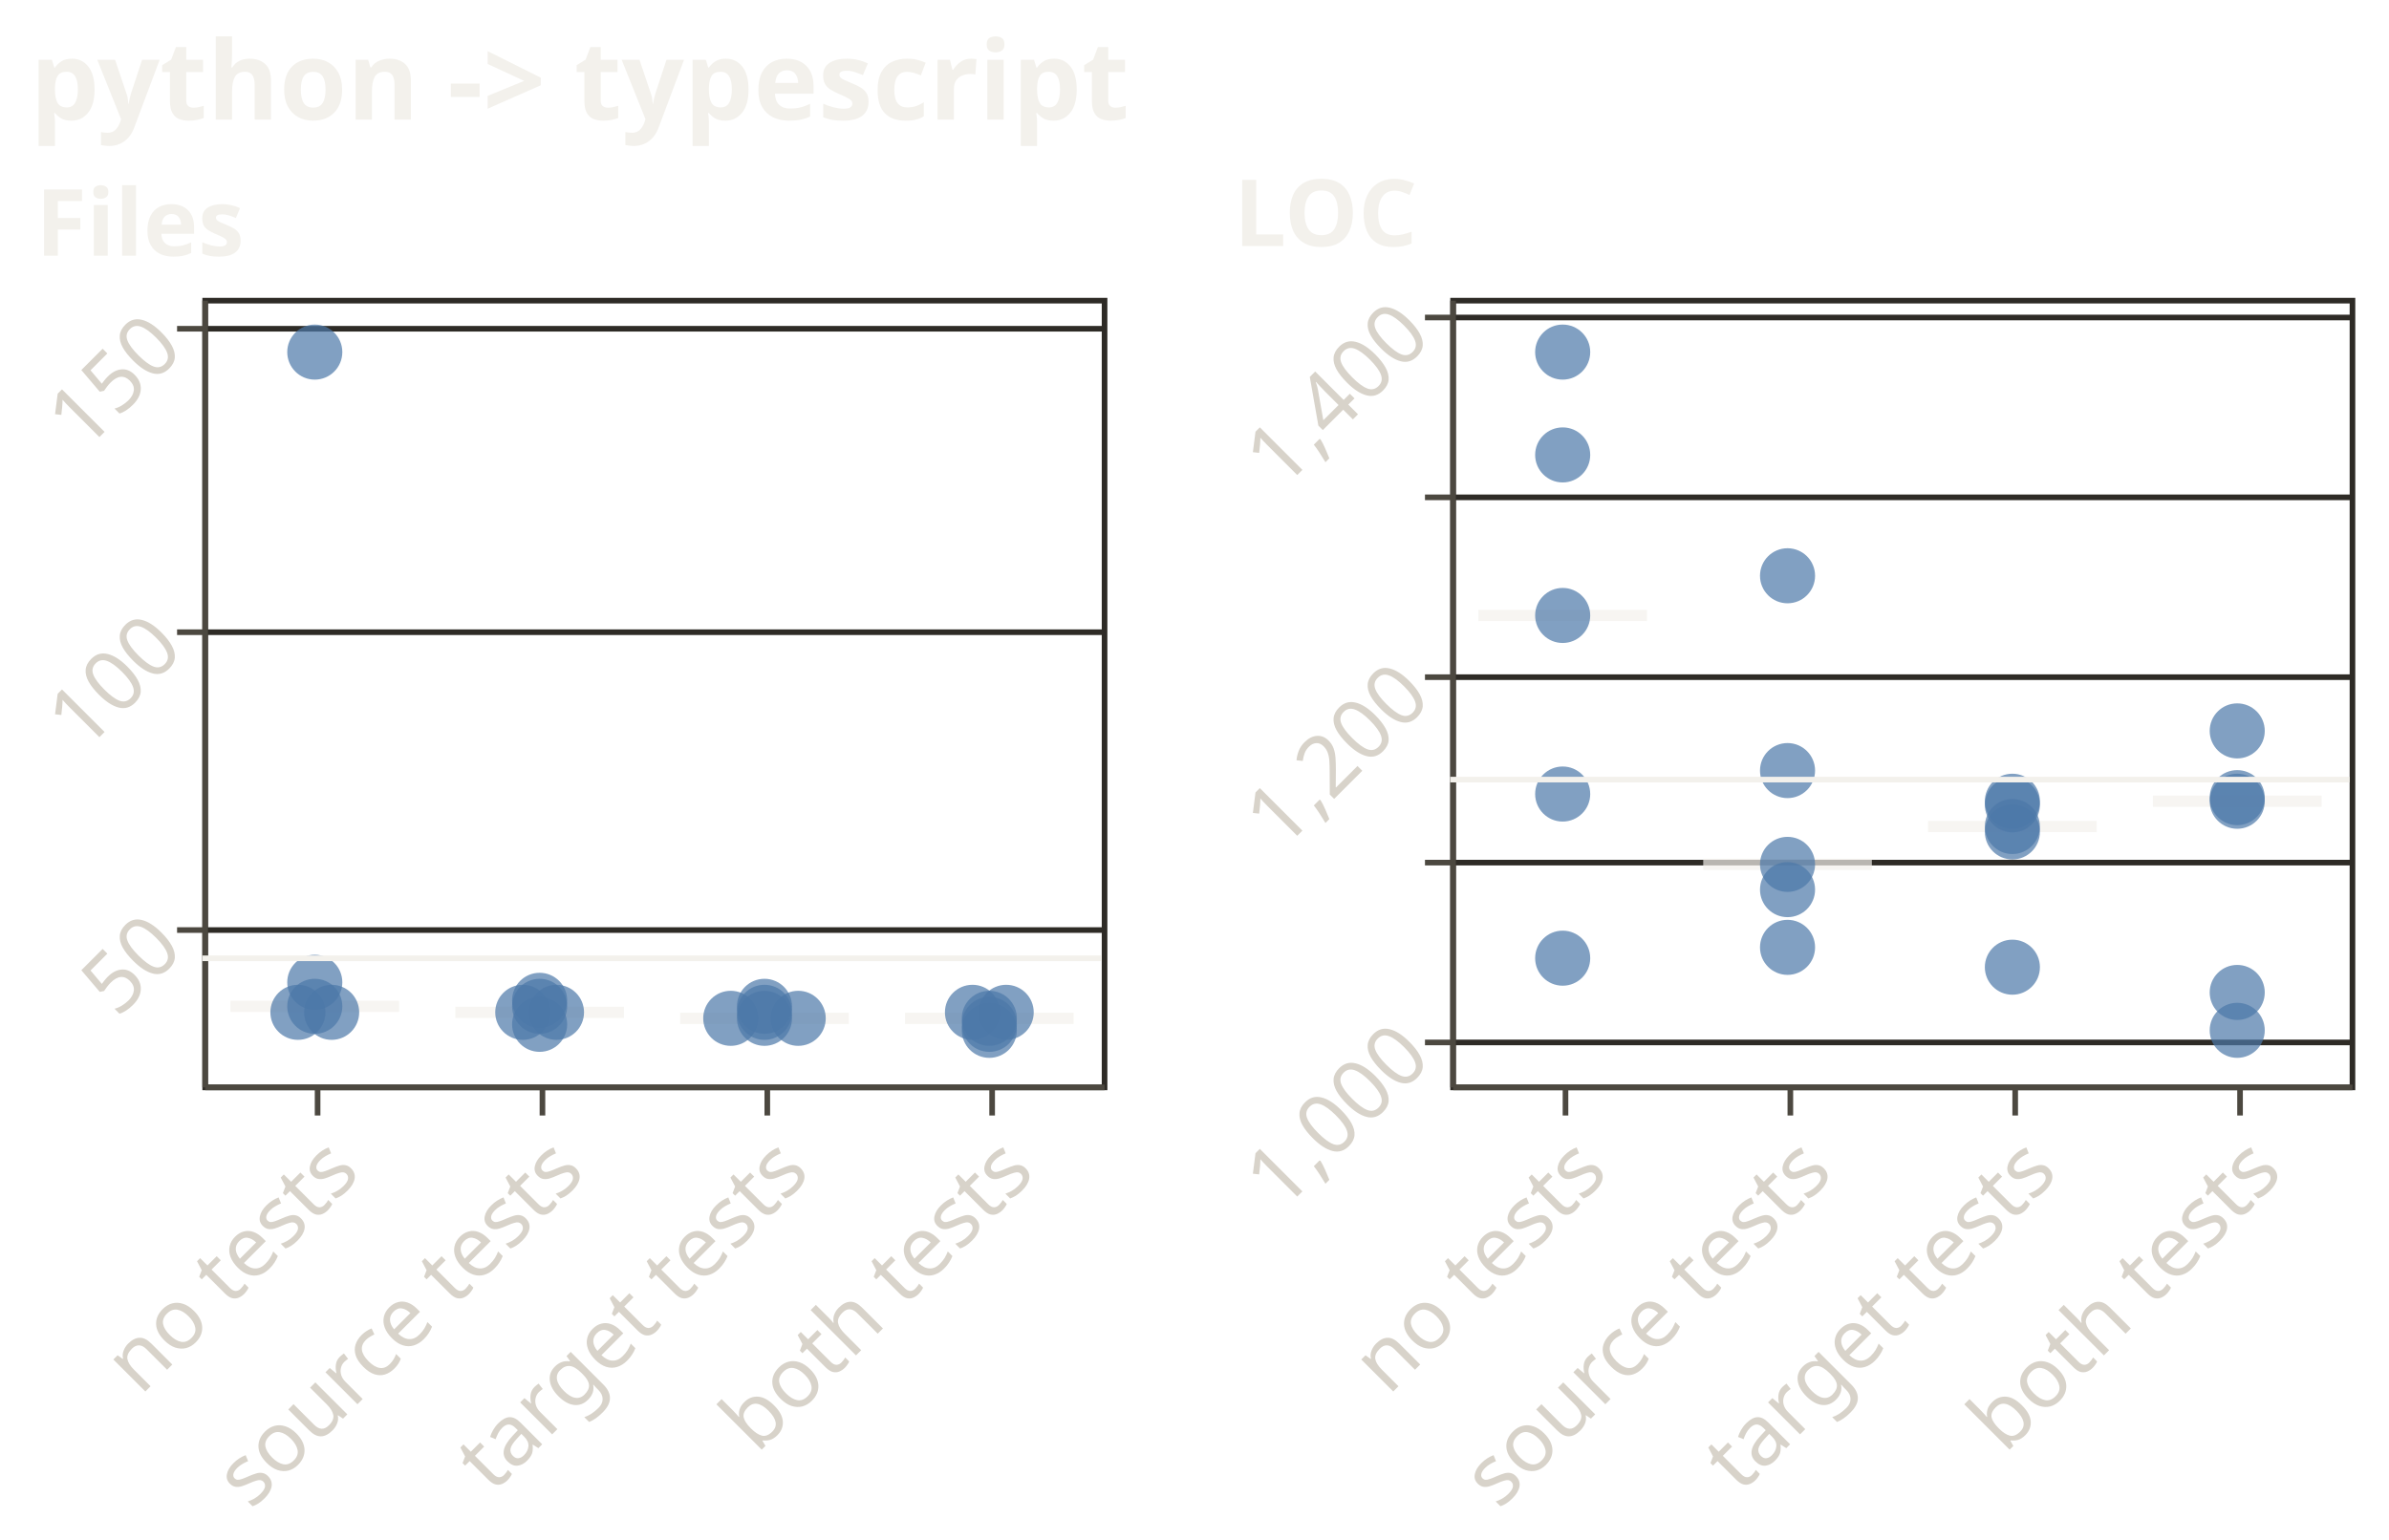
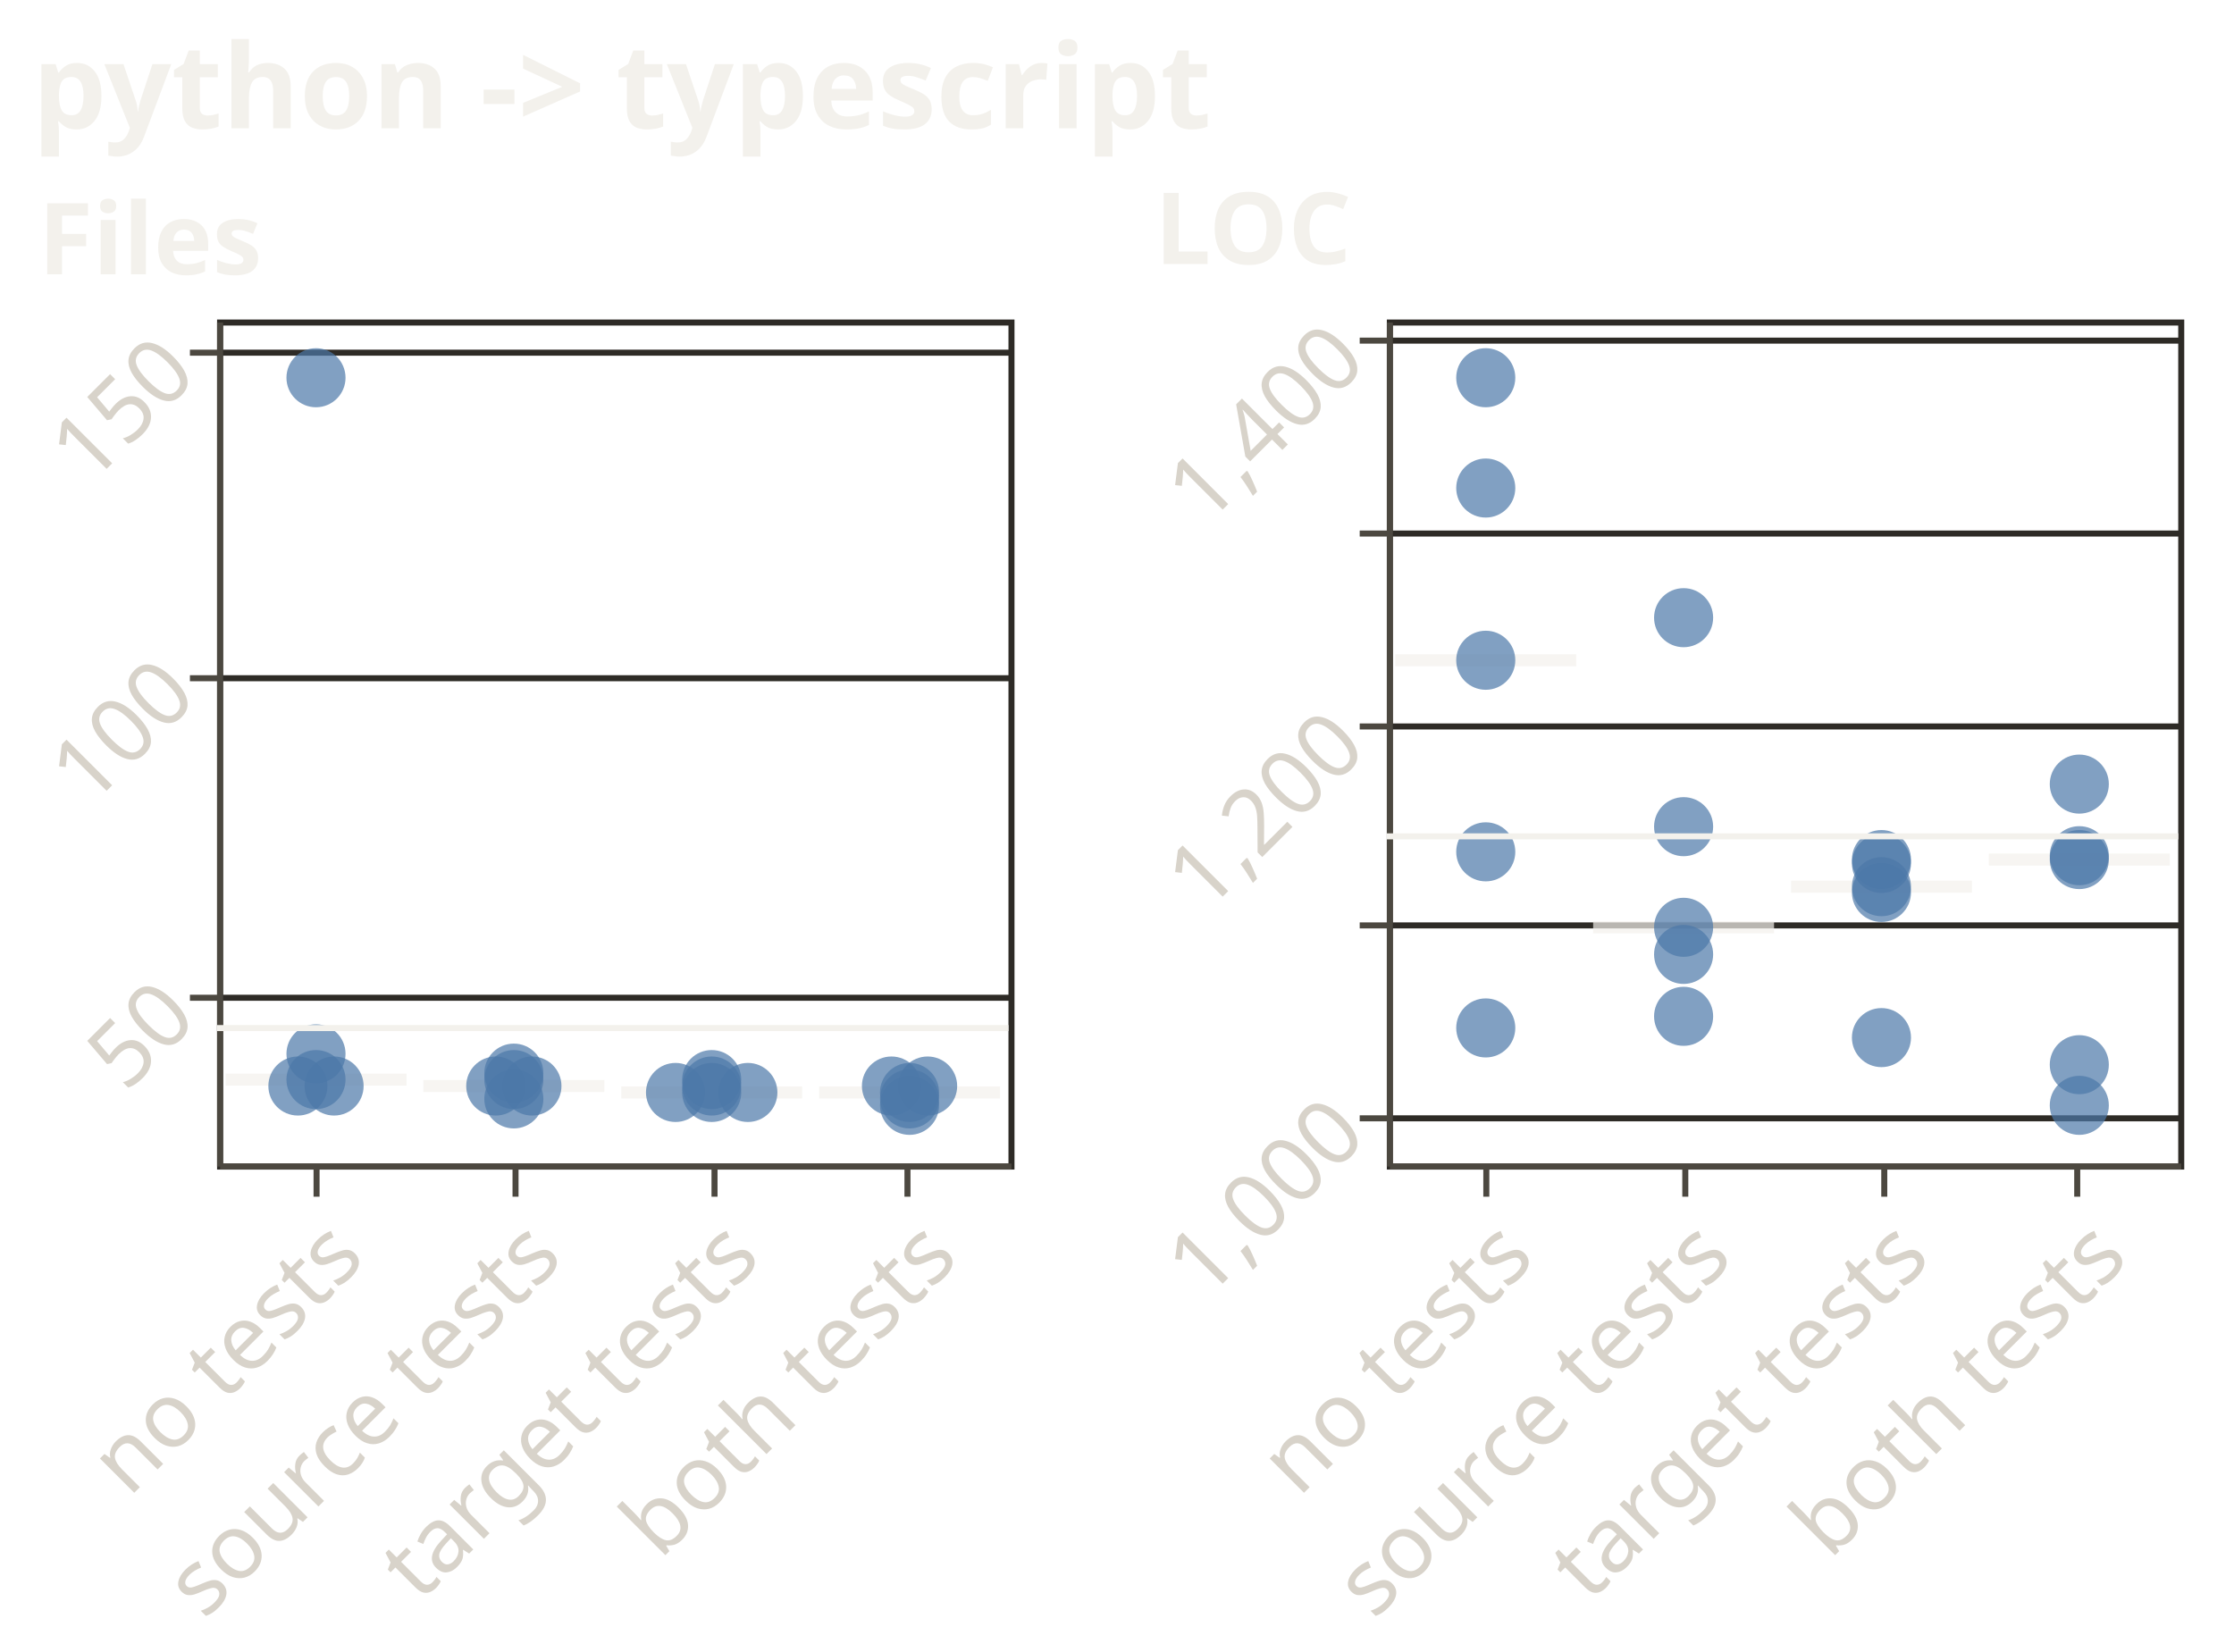
- <svg xmlns="http://www.w3.org/2000/svg" version="1.1" class="marks" width="425" height="274" viewBox="0 0 425 274">
+ <svg xmlns="http://www.w3.org/2000/svg" version="1.1" class="marks" width="370.5" height="274" viewBox="0 0 370.5 274">
  <g fill="none" stroke-miterlimit="10" transform="translate(36,53)">
    <g class="mark-group role-frame root" role="graphics-object" aria-roledescription="group mark container">
      <g transform="translate(0,0)">
        <path class="background" aria-hidden="true" d="M0,0h0v0h0Z" />
        <g>
          <g class="mark-group role-scope concat_0_group" role="graphics-object" aria-roledescription="group mark container">
            <g transform="translate(0,0)">
-               <path class="background" aria-hidden="true" d="M0.5,0.5h160v140h-160Z" stroke="#2e2b26" />
+               <path class="background" aria-hidden="true" d="M0.5,0.5h131.25v140h-131.25Z" stroke="#2e2b26" />
              <g>
                <g class="mark-group role-axis" aria-hidden="true">
                  <g transform="translate(0.5,0.5)">
                    <path class="background" aria-hidden="true" d="M0,0h0v0h0Z" pointer-events="none" />
                    <g>
                      <g class="mark-rule role-axis-grid" pointer-events="none">
-                         <line transform="translate(0,112)" x2="160" y2="0" stroke="#2e2b26" stroke-width="1" opacity="1" />
-                         <line transform="translate(0,59)" x2="160" y2="0" stroke="#2e2b26" stroke-width="1" opacity="1" />
-                         <line transform="translate(0,5)" x2="160" y2="0" stroke="#2e2b26" stroke-width="1" opacity="1" />
+                         <line transform="translate(0,112)" x2="131.25" y2="0" stroke="#2e2b26" stroke-width="1" opacity="1" />
+                         <line transform="translate(0,59)" x2="131.25" y2="0" stroke="#2e2b26" stroke-width="1" opacity="1" />
+                         <line transform="translate(0,5)" x2="131.25" y2="0" stroke="#2e2b26" stroke-width="1" opacity="1" />
                      </g>
                    </g>
                    <path class="foreground" aria-hidden="true" d="" pointer-events="none" display="none" />
                  </g>
                </g>
                <g class="mark-group role-axis" role="graphics-symbol" aria-roledescription="axis" aria-label="X-axis for a discrete scale with 4 values: no tests, source tests, target tests, both tests">
                  <g transform="translate(0.5,140.5)">
                    <path class="background" aria-hidden="true" d="M0,0h0v0h0Z" pointer-events="none" />
                    <g>
                      <g class="mark-rule role-axis-tick" pointer-events="none">
-                         <line transform="translate(20,0)" x2="0" y2="5" stroke="#4c4840" stroke-width="1" opacity="1" />
-                         <line transform="translate(60,0)" x2="0" y2="5" stroke="#4c4840" stroke-width="1" opacity="1" />
-                         <line transform="translate(100,0)" x2="0" y2="5" stroke="#4c4840" stroke-width="1" opacity="1" />
-                         <line transform="translate(140,0)" x2="0" y2="5" stroke="#4c4840" stroke-width="1" opacity="1" />
-                       </g>
-                       <g class="mark-text role-axis-label" pointer-events="none">
-                         <text text-anchor="end" transform="translate(19.5,7) rotate(-45) translate(0,12)" font-family="sans-serif" font-size="15px" fill="#d8d3ca" opacity="1">no tests</text>
-                         <text text-anchor="end" transform="translate(59.5,7) rotate(-45) translate(0,12)" font-family="sans-serif" font-size="15px" fill="#d8d3ca" opacity="1">source tests</text>
-                         <text text-anchor="end" transform="translate(99.5,7) rotate(-45) translate(0,12)" font-family="sans-serif" font-size="15px" fill="#d8d3ca" opacity="1">target tests</text>
-                         <text text-anchor="end" transform="translate(139.5,7) rotate(-45) translate(0,12)" font-family="sans-serif" font-size="15px" fill="#d8d3ca" opacity="1">both tests</text>
-                       </g>
-                       <g class="mark-rule role-axis-domain" pointer-events="none">
-                         <line transform="translate(0,0)" x2="160" y2="0" stroke="#4c4840" stroke-width="1" opacity="1" />
+                         <line transform="translate(16,0)" x2="0" y2="5" stroke="#4c4840" stroke-width="1" opacity="1" />
+                         <line transform="translate(49,0)" x2="0" y2="5" stroke="#4c4840" stroke-width="1" opacity="1" />
+                         <line transform="translate(82,0)" x2="0" y2="5" stroke="#4c4840" stroke-width="1" opacity="1" />
+                         <line transform="translate(114,0)" x2="0" y2="5" stroke="#4c4840" stroke-width="1" opacity="1" />
+                       </g>
+                       <g class="mark-text role-axis-label" pointer-events="none">
+                         <text text-anchor="end" transform="translate(15.90625,7) rotate(-45) translate(0,12)" font-family="sans-serif" font-size="15px" fill="#d8d3ca" opacity="1">no tests</text>
+                         <text text-anchor="end" transform="translate(48.71875,7) rotate(-45) translate(0,12)" font-family="sans-serif" font-size="15px" fill="#d8d3ca" opacity="1">source tests</text>
+                         <text text-anchor="end" transform="translate(81.53125,7) rotate(-45) translate(0,12)" font-family="sans-serif" font-size="15px" fill="#d8d3ca" opacity="1">target tests</text>
+                         <text text-anchor="end" transform="translate(114.3438,7) rotate(-45) translate(0,12)" font-family="sans-serif" font-size="15px" fill="#d8d3ca" opacity="1">both tests</text>
+                       </g>
+                       <g class="mark-rule role-axis-domain" pointer-events="none">
+                         <line transform="translate(0,0)" x2="131.25" y2="0" stroke="#4c4840" stroke-width="1" opacity="1" />
                      </g>
                    </g>
                    <path class="foreground" aria-hidden="true" d="" pointer-events="none" display="none" />
                  </g>
                </g>
                <g class="mark-group role-axis" role="graphics-symbol" aria-roledescription="axis" aria-label="Y-axis for a linear scale with values from 24 to 155">
                  <g transform="translate(0.5,0.5)">
                    <path class="background" aria-hidden="true" d="M0,0h0v0h0Z" pointer-events="none" />
                    <g>
                      <g class="mark-rule role-axis-tick" pointer-events="none">
                        <line transform="translate(0,112)" x2="-5" y2="0" stroke="#4c4840" stroke-width="1" opacity="1" />
                        <line transform="translate(0,59)" x2="-5" y2="0" stroke="#4c4840" stroke-width="1" opacity="1" />
                        <line transform="translate(0,5)" x2="-5" y2="0" stroke="#4c4840" stroke-width="1" opacity="1" />
                      </g>
                      <g class="mark-text role-axis-label" pointer-events="none">
                        <text text-anchor="end" transform="translate(-7,112.188) rotate(-45) translate(0,5)" font-family="sans-serif" font-size="15px" fill="#d8d3ca" opacity="1">50</text>
                        <text text-anchor="end" transform="translate(-7,58.78547) rotate(-45) translate(0,5)" font-family="sans-serif" font-size="15px" fill="#d8d3ca" opacity="1">100</text>
                        <text text-anchor="end" transform="translate(-7,5.382972) rotate(-45) translate(0,5)" font-family="sans-serif" font-size="15px" fill="#d8d3ca" opacity="1">150</text>
                      </g>
                      <g class="mark-rule role-axis-domain" pointer-events="none">
                        <line transform="translate(0,140)" x2="0" y2="-140" stroke="#4c4840" stroke-width="1" opacity="1" />
                      </g>
                    </g>
                    <path class="foreground" aria-hidden="true" d="" pointer-events="none" display="none" />
                  </g>
                </g>
                <g class="mark-rect role-mark concat_0_layer_0_marks" role="graphics-object" aria-roledescription="rect mark container">
-                   <path aria-label="condition: no tests; Median of value: 37" role="graphics-symbol" aria-roledescription="tick" d="M5,125.073h30v2h-30Z" fill="#f3f1ec" opacity="0.7" />
-                   <path aria-label="condition: source tests; Median of value: 36" role="graphics-symbol" aria-roledescription="tick" d="M45,126.141h30v2h-30Z" fill="#f3f1ec" opacity="0.7" />
-                   <path aria-label="condition: target tests; Median of value: 35" role="graphics-symbol" aria-roledescription="tick" d="M85,127.209h30v2h-30Z" fill="#f3f1ec" opacity="0.7" />
-                   <path aria-label="condition: both tests; Median of value: 35" role="graphics-symbol" aria-roledescription="tick" d="M125,127.209h30v2h-30Z" fill="#f3f1ec" opacity="0.7" />
+                   <path aria-label="condition: no tests; Median of value: 37" role="graphics-symbol" aria-roledescription="tick" d="M1.406,125.073h30v2h-30Z" fill="#f3f1ec" opacity="0.7" />
+                   <path aria-label="condition: source tests; Median of value: 36" role="graphics-symbol" aria-roledescription="tick" d="M34.219,126.141h30v2h-30Z" fill="#f3f1ec" opacity="0.7" />
+                   <path aria-label="condition: target tests; Median of value: 35" role="graphics-symbol" aria-roledescription="tick" d="M67.031,127.209h30v2h-30Z" fill="#f3f1ec" opacity="0.7" />
+                   <path aria-label="condition: both tests; Median of value: 35" role="graphics-symbol" aria-roledescription="tick" d="M99.844,127.209h30v2h-30Z" fill="#f3f1ec" opacity="0.7" />
                </g>
                <g class="mark-symbol role-mark concat_0_layer_1_marks" role="graphics-object" aria-roledescription="symbol mark container">
-                   <path aria-label="condition: no tests; value: 36; nudge: −0.5" role="graphics-symbol" aria-roledescription="point" transform="translate(17,127.1407)" d="M4.899,0A4.899,4.899,0,1,1,-4.899,0A4.899,4.899,0,1,1,4.899,0" fill="#4c78a8" stroke-width="2" opacity="0.7" />
-                   <path aria-label="condition: no tests; value: 36; nudge: 0.5" role="graphics-symbol" aria-roledescription="point" transform="translate(23,127.1407)" d="M4.899,0A4.899,4.899,0,1,1,-4.899,0A4.899,4.899,0,1,1,4.899,0" fill="#4c78a8" stroke-width="2" opacity="0.7" />
-                   <path aria-label="condition: no tests; value: 146; nudge: 0" role="graphics-symbol" aria-roledescription="point" transform="translate(20,9.655172)" d="M4.899,0A4.899,4.899,0,1,1,-4.899,0A4.899,4.899,0,1,1,4.899,0" fill="#4c78a8" stroke-width="2" opacity="0.7" />
-                   <path aria-label="condition: no tests; value: 41; nudge: 0" role="graphics-symbol" aria-roledescription="point" transform="translate(20,121.8004)" d="M4.899,0A4.899,4.899,0,1,1,-4.899,0A4.899,4.899,0,1,1,4.899,0" fill="#4c78a8" stroke-width="2" opacity="0.7" />
-                   <path aria-label="condition: no tests; value: 37; nudge: 0" role="graphics-symbol" aria-roledescription="point" transform="translate(20,126.0726)" d="M4.899,0A4.899,4.899,0,1,1,-4.899,0A4.899,4.899,0,1,1,4.899,0" fill="#4c78a8" stroke-width="2" opacity="0.7" />
-                   <path aria-label="condition: source tests; value: 36; nudge: −0.5" role="graphics-symbol" aria-roledescription="point" transform="translate(57,127.1407)" d="M4.899,0A4.899,4.899,0,1,1,-4.899,0A4.899,4.899,0,1,1,4.899,0" fill="#4c78a8" stroke-width="2" opacity="0.7" />
-                   <path aria-label="condition: source tests; value: 36; nudge: 0.5" role="graphics-symbol" aria-roledescription="point" transform="translate(63,127.1407)" d="M4.899,0A4.899,4.899,0,1,1,-4.899,0A4.899,4.899,0,1,1,4.899,0" fill="#4c78a8" stroke-width="2" opacity="0.7" />
-                   <path aria-label="condition: source tests; value: 38; nudge: 0" role="graphics-symbol" aria-roledescription="point" transform="translate(60,125.0046)" d="M4.899,0A4.899,4.899,0,1,1,-4.899,0A4.899,4.899,0,1,1,4.899,0" fill="#4c78a8" stroke-width="2" opacity="0.7" />
-                   <path aria-label="condition: source tests; value: 34; nudge: 0" role="graphics-symbol" aria-roledescription="point" transform="translate(60,129.2768)" d="M4.899,0A4.899,4.899,0,1,1,-4.899,0A4.899,4.899,0,1,1,4.899,0" fill="#4c78a8" stroke-width="2" opacity="0.7" />
-                   <path aria-label="condition: source tests; value: 37; nudge: 0" role="graphics-symbol" aria-roledescription="point" transform="translate(60,126.0726)" d="M4.899,0A4.899,4.899,0,1,1,-4.899,0A4.899,4.899,0,1,1,4.899,0" fill="#4c78a8" stroke-width="2" opacity="0.7" />
-                   <path aria-label="condition: target tests; value: 35; nudge: −1" role="graphics-symbol" aria-roledescription="point" transform="translate(94,128.2087)" d="M4.899,0A4.899,4.899,0,1,1,-4.899,0A4.899,4.899,0,1,1,4.899,0" fill="#4c78a8" stroke-width="2" opacity="0.7" />
-                   <path aria-label="condition: target tests; value: 35; nudge: 0" role="graphics-symbol" aria-roledescription="point" transform="translate(100,128.2087)" d="M4.899,0A4.899,4.899,0,1,1,-4.899,0A4.899,4.899,0,1,1,4.899,0" fill="#4c78a8" stroke-width="2" opacity="0.7" />
-                   <path aria-label="condition: target tests; value: 35; nudge: 1" role="graphics-symbol" aria-roledescription="point" transform="translate(106,128.2087)" d="M4.899,0A4.899,4.899,0,1,1,-4.899,0A4.899,4.899,0,1,1,4.899,0" fill="#4c78a8" stroke-width="2" opacity="0.7" />
-                   <path aria-label="condition: target tests; value: 36; nudge: 0" role="graphics-symbol" aria-roledescription="point" transform="translate(100,127.1407)" d="M4.899,0A4.899,4.899,0,1,1,-4.899,0A4.899,4.899,0,1,1,4.899,0" fill="#4c78a8" stroke-width="2" opacity="0.7" />
-                   <path aria-label="condition: target tests; value: 37; nudge: 0" role="graphics-symbol" aria-roledescription="point" transform="translate(100,126.0726)" d="M4.899,0A4.899,4.899,0,1,1,-4.899,0A4.899,4.899,0,1,1,4.899,0" fill="#4c78a8" stroke-width="2" opacity="0.7" />
-                   <path aria-label="condition: both tests; value: 33; nudge: 0" role="graphics-symbol" aria-roledescription="point" transform="translate(140,130.3448)" d="M4.899,0A4.899,4.899,0,1,1,-4.899,0A4.899,4.899,0,1,1,4.899,0" fill="#4c78a8" stroke-width="2" opacity="0.7" />
-                   <path aria-label="condition: both tests; value: 36; nudge: −0.5" role="graphics-symbol" aria-roledescription="point" transform="translate(137,127.1407)" d="M4.899,0A4.899,4.899,0,1,1,-4.899,0A4.899,4.899,0,1,1,4.899,0" fill="#4c78a8" stroke-width="2" opacity="0.7" />
-                   <path aria-label="condition: both tests; value: 36; nudge: 0.5" role="graphics-symbol" aria-roledescription="point" transform="translate(143,127.1407)" d="M4.899,0A4.899,4.899,0,1,1,-4.899,0A4.899,4.899,0,1,1,4.899,0" fill="#4c78a8" stroke-width="2" opacity="0.7" />
-                   <path aria-label="condition: both tests; value: 34; nudge: 0" role="graphics-symbol" aria-roledescription="point" transform="translate(140,129.2768)" d="M4.899,0A4.899,4.899,0,1,1,-4.899,0A4.899,4.899,0,1,1,4.899,0" fill="#4c78a8" stroke-width="2" opacity="0.7" />
-                   <path aria-label="condition: both tests; value: 35; nudge: 0" role="graphics-symbol" aria-roledescription="point" transform="translate(140,128.2087)" d="M4.899,0A4.899,4.899,0,1,1,-4.899,0A4.899,4.899,0,1,1,4.899,0" fill="#4c78a8" stroke-width="2" opacity="0.7" />
+                   <path aria-label="condition: no tests; value: 36; nudge: −0.5" role="graphics-symbol" aria-roledescription="point" transform="translate(13.40625,127.1407)" d="M4.899,0A4.899,4.899,0,1,1,-4.899,0A4.899,4.899,0,1,1,4.899,0" fill="#4c78a8" stroke-width="2" opacity="0.7" />
+                   <path aria-label="condition: no tests; value: 36; nudge: 0.5" role="graphics-symbol" aria-roledescription="point" transform="translate(19.40625,127.1407)" d="M4.899,0A4.899,4.899,0,1,1,-4.899,0A4.899,4.899,0,1,1,4.899,0" fill="#4c78a8" stroke-width="2" opacity="0.7" />
+                   <path aria-label="condition: no tests; value: 146; nudge: 0" role="graphics-symbol" aria-roledescription="point" transform="translate(16.40625,9.655172)" d="M4.899,0A4.899,4.899,0,1,1,-4.899,0A4.899,4.899,0,1,1,4.899,0" fill="#4c78a8" stroke-width="2" opacity="0.7" />
+                   <path aria-label="condition: no tests; value: 41; nudge: 0" role="graphics-symbol" aria-roledescription="point" transform="translate(16.40625,121.8004)" d="M4.899,0A4.899,4.899,0,1,1,-4.899,0A4.899,4.899,0,1,1,4.899,0" fill="#4c78a8" stroke-width="2" opacity="0.7" />
+                   <path aria-label="condition: no tests; value: 37; nudge: 0" role="graphics-symbol" aria-roledescription="point" transform="translate(16.40625,126.0726)" d="M4.899,0A4.899,4.899,0,1,1,-4.899,0A4.899,4.899,0,1,1,4.899,0" fill="#4c78a8" stroke-width="2" opacity="0.7" />
+                   <path aria-label="condition: source tests; value: 36; nudge: −0.5" role="graphics-symbol" aria-roledescription="point" transform="translate(46.21875,127.1407)" d="M4.899,0A4.899,4.899,0,1,1,-4.899,0A4.899,4.899,0,1,1,4.899,0" fill="#4c78a8" stroke-width="2" opacity="0.7" />
+                   <path aria-label="condition: source tests; value: 36; nudge: 0.5" role="graphics-symbol" aria-roledescription="point" transform="translate(52.21875,127.1407)" d="M4.899,0A4.899,4.899,0,1,1,-4.899,0A4.899,4.899,0,1,1,4.899,0" fill="#4c78a8" stroke-width="2" opacity="0.7" />
+                   <path aria-label="condition: source tests; value: 38; nudge: 0" role="graphics-symbol" aria-roledescription="point" transform="translate(49.21875,125.0046)" d="M4.899,0A4.899,4.899,0,1,1,-4.899,0A4.899,4.899,0,1,1,4.899,0" fill="#4c78a8" stroke-width="2" opacity="0.7" />
+                   <path aria-label="condition: source tests; value: 34; nudge: 0" role="graphics-symbol" aria-roledescription="point" transform="translate(49.21875,129.2768)" d="M4.899,0A4.899,4.899,0,1,1,-4.899,0A4.899,4.899,0,1,1,4.899,0" fill="#4c78a8" stroke-width="2" opacity="0.7" />
+                   <path aria-label="condition: source tests; value: 37; nudge: 0" role="graphics-symbol" aria-roledescription="point" transform="translate(49.21875,126.0726)" d="M4.899,0A4.899,4.899,0,1,1,-4.899,0A4.899,4.899,0,1,1,4.899,0" fill="#4c78a8" stroke-width="2" opacity="0.7" />
+                   <path aria-label="condition: target tests; value: 35; nudge: −1" role="graphics-symbol" aria-roledescription="point" transform="translate(76.03125,128.2087)" d="M4.899,0A4.899,4.899,0,1,1,-4.899,0A4.899,4.899,0,1,1,4.899,0" fill="#4c78a8" stroke-width="2" opacity="0.7" />
+                   <path aria-label="condition: target tests; value: 35; nudge: 0" role="graphics-symbol" aria-roledescription="point" transform="translate(82.03125,128.2087)" d="M4.899,0A4.899,4.899,0,1,1,-4.899,0A4.899,4.899,0,1,1,4.899,0" fill="#4c78a8" stroke-width="2" opacity="0.7" />
+                   <path aria-label="condition: target tests; value: 35; nudge: 1" role="graphics-symbol" aria-roledescription="point" transform="translate(88.03125,128.2087)" d="M4.899,0A4.899,4.899,0,1,1,-4.899,0A4.899,4.899,0,1,1,4.899,0" fill="#4c78a8" stroke-width="2" opacity="0.7" />
+                   <path aria-label="condition: target tests; value: 36; nudge: 0" role="graphics-symbol" aria-roledescription="point" transform="translate(82.03125,127.1407)" d="M4.899,0A4.899,4.899,0,1,1,-4.899,0A4.899,4.899,0,1,1,4.899,0" fill="#4c78a8" stroke-width="2" opacity="0.7" />
+                   <path aria-label="condition: target tests; value: 37; nudge: 0" role="graphics-symbol" aria-roledescription="point" transform="translate(82.03125,126.0726)" d="M4.899,0A4.899,4.899,0,1,1,-4.899,0A4.899,4.899,0,1,1,4.899,0" fill="#4c78a8" stroke-width="2" opacity="0.7" />
+                   <path aria-label="condition: both tests; value: 33; nudge: 0" role="graphics-symbol" aria-roledescription="point" transform="translate(114.8438,130.3448)" d="M4.899,0A4.899,4.899,0,1,1,-4.899,0A4.899,4.899,0,1,1,4.899,0" fill="#4c78a8" stroke-width="2" opacity="0.7" />
+                   <path aria-label="condition: both tests; value: 36; nudge: −0.5" role="graphics-symbol" aria-roledescription="point" transform="translate(111.8438,127.1407)" d="M4.899,0A4.899,4.899,0,1,1,-4.899,0A4.899,4.899,0,1,1,4.899,0" fill="#4c78a8" stroke-width="2" opacity="0.7" />
+                   <path aria-label="condition: both tests; value: 36; nudge: 0.5" role="graphics-symbol" aria-roledescription="point" transform="translate(117.8438,127.1407)" d="M4.899,0A4.899,4.899,0,1,1,-4.899,0A4.899,4.899,0,1,1,4.899,0" fill="#4c78a8" stroke-width="2" opacity="0.7" />
+                   <path aria-label="condition: both tests; value: 34; nudge: 0" role="graphics-symbol" aria-roledescription="point" transform="translate(114.8438,129.2768)" d="M4.899,0A4.899,4.899,0,1,1,-4.899,0A4.899,4.899,0,1,1,4.899,0" fill="#4c78a8" stroke-width="2" opacity="0.7" />
+                   <path aria-label="condition: both tests; value: 35; nudge: 0" role="graphics-symbol" aria-roledescription="point" transform="translate(114.8438,128.2087)" d="M4.899,0A4.899,4.899,0,1,1,-4.899,0A4.899,4.899,0,1,1,4.899,0" fill="#4c78a8" stroke-width="2" opacity="0.7" />
                </g>
                <g class="mark-rule role-mark concat_0_layer_2_marks" role="graphics-object" aria-roledescription="rule mark container">
-                   <line aria-label="Median of reference: 45" role="graphics-symbol" aria-roledescription="rule mark" transform="translate(160,117.5282)" x2="-160" y2="0" stroke="#f3f1ec" />
+                   <line aria-label="Median of reference: 45" role="graphics-symbol" aria-roledescription="rule mark" transform="translate(131.25,117.5282)" x2="-131.25" y2="0" stroke="#f3f1ec" />
                </g>
                <g class="mark-group role-title">
                  <g transform="translate(-29.64641,-20.5)">
                    <path class="background" aria-hidden="true" d="M0,0h0v0h0Z" pointer-events="none" />
                    <g>
                      <g class="mark-text role-title-text" role="graphics-symbol" aria-roledescription="title" aria-label="Title text 'Files'" pointer-events="none">
                        <text text-anchor="start" transform="translate(0,13)" font-family="sans-serif" font-size="16.5px" font-weight="bold" fill="#f3f1ec" opacity="1">Files</text>
                      </g>
                    </g>
                    <path class="foreground" aria-hidden="true" d="" pointer-events="none" display="none" />
                  </g>
                </g>
              </g>
              <path class="foreground" aria-hidden="true" d="" display="none" />
            </g>
          </g>
          <g class="mark-group role-scope concat_1_group" role="graphics-object" aria-roledescription="group mark container">
-             <g transform="translate(222,0)">
-               <path class="background" aria-hidden="true" d="M0.5,0.5h160v140h-160Z" stroke="#2e2b26" />
+             <g transform="translate(194,0)">
+               <path class="background" aria-hidden="true" d="M0.5,0.5h131.25v140h-131.25Z" stroke="#2e2b26" />
              <g>
                <g class="mark-group role-axis" aria-hidden="true">
                  <g transform="translate(0.5,0.5)">
                    <path class="background" aria-hidden="true" d="M0,0h0v0h0Z" pointer-events="none" />
                    <g>
                      <g class="mark-rule role-axis-grid" pointer-events="none">
-                         <line transform="translate(0,132)" x2="160" y2="0" stroke="#2e2b26" stroke-width="1" opacity="1" />
-                         <line transform="translate(0,100)" x2="160" y2="0" stroke="#2e2b26" stroke-width="1" opacity="1" />
-                         <line transform="translate(0,67)" x2="160" y2="0" stroke="#2e2b26" stroke-width="1" opacity="1" />
-                         <line transform="translate(0,35)" x2="160" y2="0" stroke="#2e2b26" stroke-width="1" opacity="1" />
-                         <line transform="translate(0,3)" x2="160" y2="0" stroke="#2e2b26" stroke-width="1" opacity="1" />
+                         <line transform="translate(0,132)" x2="131.25" y2="0" stroke="#2e2b26" stroke-width="1" opacity="1" />
+                         <line transform="translate(0,100)" x2="131.25" y2="0" stroke="#2e2b26" stroke-width="1" opacity="1" />
+                         <line transform="translate(0,67)" x2="131.25" y2="0" stroke="#2e2b26" stroke-width="1" opacity="1" />
+                         <line transform="translate(0,35)" x2="131.25" y2="0" stroke="#2e2b26" stroke-width="1" opacity="1" />
+                         <line transform="translate(0,3)" x2="131.25" y2="0" stroke="#2e2b26" stroke-width="1" opacity="1" />
                      </g>
                    </g>
                    <path class="foreground" aria-hidden="true" d="" pointer-events="none" display="none" />
                  </g>
                </g>
                <g class="mark-group role-axis" role="graphics-symbol" aria-roledescription="axis" aria-label="X-axis for a discrete scale with 4 values: no tests, source tests, target tests, both tests">
                  <g transform="translate(0.5,140.5)">
                    <path class="background" aria-hidden="true" d="M0,0h0v0h0Z" pointer-events="none" />
                    <g>
                      <g class="mark-rule role-axis-tick" pointer-events="none">
-                         <line transform="translate(20,0)" x2="0" y2="5" stroke="#4c4840" stroke-width="1" opacity="1" />
-                         <line transform="translate(60,0)" x2="0" y2="5" stroke="#4c4840" stroke-width="1" opacity="1" />
-                         <line transform="translate(100,0)" x2="0" y2="5" stroke="#4c4840" stroke-width="1" opacity="1" />
-                         <line transform="translate(140,0)" x2="0" y2="5" stroke="#4c4840" stroke-width="1" opacity="1" />
-                       </g>
-                       <g class="mark-text role-axis-label" pointer-events="none">
-                         <text text-anchor="end" transform="translate(19.5,7) rotate(-45) translate(0,12)" font-family="sans-serif" font-size="15px" fill="#d8d3ca" opacity="1">no tests</text>
-                         <text text-anchor="end" transform="translate(59.5,7) rotate(-45) translate(0,12)" font-family="sans-serif" font-size="15px" fill="#d8d3ca" opacity="1">source tests</text>
-                         <text text-anchor="end" transform="translate(99.5,7) rotate(-45) translate(0,12)" font-family="sans-serif" font-size="15px" fill="#d8d3ca" opacity="1">target tests</text>
-                         <text text-anchor="end" transform="translate(139.5,7) rotate(-45) translate(0,12)" font-family="sans-serif" font-size="15px" fill="#d8d3ca" opacity="1">both tests</text>
-                       </g>
-                       <g class="mark-rule role-axis-domain" pointer-events="none">
-                         <line transform="translate(0,0)" x2="160" y2="0" stroke="#4c4840" stroke-width="1" opacity="1" />
+                         <line transform="translate(16,0)" x2="0" y2="5" stroke="#4c4840" stroke-width="1" opacity="1" />
+                         <line transform="translate(49,0)" x2="0" y2="5" stroke="#4c4840" stroke-width="1" opacity="1" />
+                         <line transform="translate(82,0)" x2="0" y2="5" stroke="#4c4840" stroke-width="1" opacity="1" />
+                         <line transform="translate(114,0)" x2="0" y2="5" stroke="#4c4840" stroke-width="1" opacity="1" />
+                       </g>
+                       <g class="mark-text role-axis-label" pointer-events="none">
+                         <text text-anchor="end" transform="translate(15.90625,7) rotate(-45) translate(0,12)" font-family="sans-serif" font-size="15px" fill="#d8d3ca" opacity="1">no tests</text>
+                         <text text-anchor="end" transform="translate(48.71875,7) rotate(-45) translate(0,12)" font-family="sans-serif" font-size="15px" fill="#d8d3ca" opacity="1">source tests</text>
+                         <text text-anchor="end" transform="translate(81.53125,7) rotate(-45) translate(0,12)" font-family="sans-serif" font-size="15px" fill="#d8d3ca" opacity="1">target tests</text>
+                         <text text-anchor="end" transform="translate(114.3438,7) rotate(-45) translate(0,12)" font-family="sans-serif" font-size="15px" fill="#d8d3ca" opacity="1">both tests</text>
+                       </g>
+                       <g class="mark-rule role-axis-domain" pointer-events="none">
+                         <line transform="translate(0,0)" x2="131.25" y2="0" stroke="#4c4840" stroke-width="1" opacity="1" />
                      </g>
                    </g>
                    <path class="foreground" aria-hidden="true" d="" pointer-events="none" display="none" />
                  </g>
                </g>
                <g class="mark-group role-axis" role="graphics-symbol" aria-roledescription="axis" aria-label="Y-axis for a linear scale with values from 974 to 1,410">
                  <g transform="translate(0.5,0.5)">
                    <path class="background" aria-hidden="true" d="M0,0h0v0h0Z" pointer-events="none" />
                    <g>
                      <g class="mark-rule role-axis-tick" pointer-events="none">
                        <line transform="translate(0,132)" x2="-5" y2="0" stroke="#4c4840" stroke-width="1" opacity="1" />
                        <line transform="translate(0,100)" x2="-5" y2="0" stroke="#4c4840" stroke-width="1" opacity="1" />
                        <line transform="translate(0,67)" x2="-5" y2="0" stroke="#4c4840" stroke-width="1" opacity="1" />
                        <line transform="translate(0,35)" x2="-5" y2="0" stroke="#4c4840" stroke-width="1" opacity="1" />
                        <line transform="translate(0,3)" x2="-5" y2="0" stroke="#4c4840" stroke-width="1" opacity="1" />
                      </g>
                      <g class="mark-text role-axis-label" pointer-events="none">
                        <text text-anchor="end" transform="translate(-7,131.6288) rotate(-45) translate(0,5)" font-family="sans-serif" font-size="15px" fill="#d8d3ca" opacity="1">1,000</text>
                        <text text-anchor="end" transform="translate(-7,99.53045) rotate(-45) translate(0,5)" font-family="sans-serif" font-size="15px" fill="#d8d3ca" opacity="0">1,100</text>
                        <text text-anchor="end" transform="translate(-7,67.43213) rotate(-45) translate(0,5)" font-family="sans-serif" font-size="15px" fill="#d8d3ca" opacity="1">1,200</text>
                        <text text-anchor="end" transform="translate(-7,35.33382) rotate(-45) translate(0,5)" font-family="sans-serif" font-size="15px" fill="#d8d3ca" opacity="0">1,300</text>
                        <text text-anchor="end" transform="translate(-7,3.23551) rotate(-45) translate(0,5)" font-family="sans-serif" font-size="15px" fill="#d8d3ca" opacity="1">1,400</text>
                      </g>
                      <g class="mark-rule role-axis-domain" pointer-events="none">
                        <line transform="translate(0,140)" x2="0" y2="-140" stroke="#4c4840" stroke-width="1" opacity="1" />
                      </g>
                    </g>
                    <path class="foreground" aria-hidden="true" d="" pointer-events="none" display="none" />
                  </g>
                </g>
                <g class="mark-rect role-mark concat_1_layer_0_marks" role="graphics-object" aria-roledescription="rect mark container">
-                   <path aria-label="condition: no tests; Median of value: 1234" role="graphics-symbol" aria-roledescription="tick" d="M5,55.519h30v2h-30Z" fill="#f3f1ec" opacity="0.7" />
-                   <path aria-label="condition: source tests; Median of value: 1096" role="graphics-symbol" aria-roledescription="tick" d="M45,99.814h30v2h-30Z" fill="#f3f1ec" opacity="0.7" />
-                   <path aria-label="condition: target tests; Median of value: 1117" role="graphics-symbol" aria-roledescription="tick" d="M85,93.074h30v2h-30Z" fill="#f3f1ec" opacity="0.7" />
-                   <path aria-label="condition: both tests; Median of value: 1131" role="graphics-symbol" aria-roledescription="tick" d="M125,88.58h30v2h-30Z" fill="#f3f1ec" opacity="0.7" />
+                   <path aria-label="condition: no tests; Median of value: 1234" role="graphics-symbol" aria-roledescription="tick" d="M1.406,55.519h30v2h-30Z" fill="#f3f1ec" opacity="0.7" />
+                   <path aria-label="condition: source tests; Median of value: 1096" role="graphics-symbol" aria-roledescription="tick" d="M34.219,99.814h30v2h-30Z" fill="#f3f1ec" opacity="0.7" />
+                   <path aria-label="condition: target tests; Median of value: 1117" role="graphics-symbol" aria-roledescription="tick" d="M67.031,93.074h30v2h-30Z" fill="#f3f1ec" opacity="0.7" />
+                   <path aria-label="condition: both tests; Median of value: 1131" role="graphics-symbol" aria-roledescription="tick" d="M99.844,88.58h30v2h-30Z" fill="#f3f1ec" opacity="0.7" />
                </g>
                <g class="mark-symbol role-mark concat_1_layer_1_marks" role="graphics-object" aria-roledescription="symbol mark container">
-                   <path aria-label="condition: no tests; value: 1044; nudge: 0" role="graphics-symbol" aria-roledescription="point" transform="translate(20,117.5055)" d="M4.899,0A4.899,4.899,0,1,1,-4.899,0A4.899,4.899,0,1,1,4.899,0" fill="#4c78a8" stroke-width="2" opacity="0.7" />
-                   <path aria-label="condition: no tests; value: 1380; nudge: 0" role="graphics-symbol" aria-roledescription="point" transform="translate(20,9.655172)" d="M4.899,0A4.899,4.899,0,1,1,-4.899,0A4.899,4.899,0,1,1,4.899,0" fill="#4c78a8" stroke-width="2" opacity="0.7" />
-                   <path aria-label="condition: no tests; value: 1323; nudge: 0" role="graphics-symbol" aria-roledescription="point" transform="translate(20,27.95121)" d="M4.899,0A4.899,4.899,0,1,1,-4.899,0A4.899,4.899,0,1,1,4.899,0" fill="#4c78a8" stroke-width="2" opacity="0.7" />
-                   <path aria-label="condition: no tests; value: 1135; nudge: 0" role="graphics-symbol" aria-roledescription="point" transform="translate(20,88.29604)" d="M4.899,0A4.899,4.899,0,1,1,-4.899,0A4.899,4.899,0,1,1,4.899,0" fill="#4c78a8" stroke-width="2" opacity="0.7" />
-                   <path aria-label="condition: no tests; value: 1234; nudge: 0" role="graphics-symbol" aria-roledescription="point" transform="translate(20,56.51871)" d="M4.899,0A4.899,4.899,0,1,1,-4.899,0A4.899,4.899,0,1,1,4.899,0" fill="#4c78a8" stroke-width="2" opacity="0.7" />
-                   <path aria-label="condition: source tests; value: 1096; nudge: 0" role="graphics-symbol" aria-roledescription="point" transform="translate(60,100.8144)" d="M4.899,0A4.899,4.899,0,1,1,-4.899,0A4.899,4.899,0,1,1,4.899,0" fill="#4c78a8" stroke-width="2" opacity="0.7" />
-                   <path aria-label="condition: source tests; value: 1256; nudge: 0" role="graphics-symbol" aria-roledescription="point" transform="translate(60,49.45708)" d="M4.899,0A4.899,4.899,0,1,1,-4.899,0A4.899,4.899,0,1,1,4.899,0" fill="#4c78a8" stroke-width="2" opacity="0.7" />
-                   <path aria-label="condition: source tests; value: 1050; nudge: 0" role="graphics-symbol" aria-roledescription="point" transform="translate(60,115.5796)" d="M4.899,0A4.899,4.899,0,1,1,-4.899,0A4.899,4.899,0,1,1,4.899,0" fill="#4c78a8" stroke-width="2" opacity="0.7" />
-                   <path aria-label="condition: source tests; value: 1148; nudge: 0" role="graphics-symbol" aria-roledescription="point" transform="translate(60,84.12326)" d="M4.899,0A4.899,4.899,0,1,1,-4.899,0A4.899,4.899,0,1,1,4.899,0" fill="#4c78a8" stroke-width="2" opacity="0.7" />
-                   <path aria-label="condition: source tests; value: 1082; nudge: 0" role="graphics-symbol" aria-roledescription="point" transform="translate(60,105.3081)" d="M4.899,0A4.899,4.899,0,1,1,-4.899,0A4.899,4.899,0,1,1,4.899,0" fill="#4c78a8" stroke-width="2" opacity="0.7" />
-                   <path aria-label="condition: target tests; value: 1117; nudge: 0" role="graphics-symbol" aria-roledescription="point" transform="translate(100,94.07373)" d="M4.899,0A4.899,4.899,0,1,1,-4.899,0A4.899,4.899,0,1,1,4.899,0" fill="#4c78a8" stroke-width="2" opacity="0.7" />
-                   <path aria-label="condition: target tests; value: 1114; nudge: 0" role="graphics-symbol" aria-roledescription="point" transform="translate(100,95.03668)" d="M4.899,0A4.899,4.899,0,1,1,-4.899,0A4.899,4.899,0,1,1,4.899,0" fill="#4c78a8" stroke-width="2" opacity="0.7" />
-                   <path aria-label="condition: target tests; value: 1131; nudge: 0" role="graphics-symbol" aria-roledescription="point" transform="translate(100,89.57997)" d="M4.899,0A4.899,4.899,0,1,1,-4.899,0A4.899,4.899,0,1,1,4.899,0" fill="#4c78a8" stroke-width="2" opacity="0.7" />
-                   <path aria-label="condition: target tests; value: 1129; nudge: 0" role="graphics-symbol" aria-roledescription="point" transform="translate(100,90.22194)" d="M4.899,0A4.899,4.899,0,1,1,-4.899,0A4.899,4.899,0,1,1,4.899,0" fill="#4c78a8" stroke-width="2" opacity="0.7" />
-                   <path aria-label="condition: target tests; value: 1039; nudge: 0" role="graphics-symbol" aria-roledescription="point" transform="translate(100,119.1104)" d="M4.899,0A4.899,4.899,0,1,1,-4.899,0A4.899,4.899,0,1,1,4.899,0" fill="#4c78a8" stroke-width="2" opacity="0.7" />
-                   <path aria-label="condition: both tests; value: 1131; nudge: 0" role="graphics-symbol" aria-roledescription="point" transform="translate(140,89.57997)" d="M4.899,0A4.899,4.899,0,1,1,-4.899,0A4.899,4.899,0,1,1,4.899,0" fill="#4c78a8" stroke-width="2" opacity="0.7" />
-                   <path aria-label="condition: both tests; value: 1170; nudge: 0" role="graphics-symbol" aria-roledescription="point" transform="translate(140,77.06163)" d="M4.899,0A4.899,4.899,0,1,1,-4.899,0A4.899,4.899,0,1,1,4.899,0" fill="#4c78a8" stroke-width="2" opacity="0.7" />
-                   <path aria-label="condition: both tests; value: 1004; nudge: 0" role="graphics-symbol" aria-roledescription="point" transform="translate(140,130.3448)" d="M4.899,0A4.899,4.899,0,1,1,-4.899,0A4.899,4.899,0,1,1,4.899,0" fill="#4c78a8" stroke-width="2" opacity="0.7" />
-                   <path aria-label="condition: both tests; value: 1133; nudge: 0" role="graphics-symbol" aria-roledescription="point" transform="translate(140,88.938)" d="M4.899,0A4.899,4.899,0,1,1,-4.899,0A4.899,4.899,0,1,1,4.899,0" fill="#4c78a8" stroke-width="2" opacity="0.7" />
-                   <path aria-label="condition: both tests; value: 1025; nudge: 0" role="graphics-symbol" aria-roledescription="point" transform="translate(140,123.6042)" d="M4.899,0A4.899,4.899,0,1,1,-4.899,0A4.899,4.899,0,1,1,4.899,0" fill="#4c78a8" stroke-width="2" opacity="0.7" />
+                   <path aria-label="condition: no tests; value: 1044; nudge: 0" role="graphics-symbol" aria-roledescription="point" transform="translate(16.40625,117.5055)" d="M4.899,0A4.899,4.899,0,1,1,-4.899,0A4.899,4.899,0,1,1,4.899,0" fill="#4c78a8" stroke-width="2" opacity="0.7" />
+                   <path aria-label="condition: no tests; value: 1380; nudge: 0" role="graphics-symbol" aria-roledescription="point" transform="translate(16.40625,9.655172)" d="M4.899,0A4.899,4.899,0,1,1,-4.899,0A4.899,4.899,0,1,1,4.899,0" fill="#4c78a8" stroke-width="2" opacity="0.7" />
+                   <path aria-label="condition: no tests; value: 1323; nudge: 0" role="graphics-symbol" aria-roledescription="point" transform="translate(16.40625,27.95121)" d="M4.899,0A4.899,4.899,0,1,1,-4.899,0A4.899,4.899,0,1,1,4.899,0" fill="#4c78a8" stroke-width="2" opacity="0.7" />
+                   <path aria-label="condition: no tests; value: 1135; nudge: 0" role="graphics-symbol" aria-roledescription="point" transform="translate(16.40625,88.29604)" d="M4.899,0A4.899,4.899,0,1,1,-4.899,0A4.899,4.899,0,1,1,4.899,0" fill="#4c78a8" stroke-width="2" opacity="0.7" />
+                   <path aria-label="condition: no tests; value: 1234; nudge: 0" role="graphics-symbol" aria-roledescription="point" transform="translate(16.40625,56.51871)" d="M4.899,0A4.899,4.899,0,1,1,-4.899,0A4.899,4.899,0,1,1,4.899,0" fill="#4c78a8" stroke-width="2" opacity="0.7" />
+                   <path aria-label="condition: source tests; value: 1096; nudge: 0" role="graphics-symbol" aria-roledescription="point" transform="translate(49.21875,100.8144)" d="M4.899,0A4.899,4.899,0,1,1,-4.899,0A4.899,4.899,0,1,1,4.899,0" fill="#4c78a8" stroke-width="2" opacity="0.7" />
+                   <path aria-label="condition: source tests; value: 1256; nudge: 0" role="graphics-symbol" aria-roledescription="point" transform="translate(49.21875,49.45708)" d="M4.899,0A4.899,4.899,0,1,1,-4.899,0A4.899,4.899,0,1,1,4.899,0" fill="#4c78a8" stroke-width="2" opacity="0.7" />
+                   <path aria-label="condition: source tests; value: 1050; nudge: 0" role="graphics-symbol" aria-roledescription="point" transform="translate(49.21875,115.5796)" d="M4.899,0A4.899,4.899,0,1,1,-4.899,0A4.899,4.899,0,1,1,4.899,0" fill="#4c78a8" stroke-width="2" opacity="0.7" />
+                   <path aria-label="condition: source tests; value: 1148; nudge: 0" role="graphics-symbol" aria-roledescription="point" transform="translate(49.21875,84.12326)" d="M4.899,0A4.899,4.899,0,1,1,-4.899,0A4.899,4.899,0,1,1,4.899,0" fill="#4c78a8" stroke-width="2" opacity="0.7" />
+                   <path aria-label="condition: source tests; value: 1082; nudge: 0" role="graphics-symbol" aria-roledescription="point" transform="translate(49.21875,105.3081)" d="M4.899,0A4.899,4.899,0,1,1,-4.899,0A4.899,4.899,0,1,1,4.899,0" fill="#4c78a8" stroke-width="2" opacity="0.7" />
+                   <path aria-label="condition: target tests; value: 1117; nudge: 0" role="graphics-symbol" aria-roledescription="point" transform="translate(82.03125,94.07373)" d="M4.899,0A4.899,4.899,0,1,1,-4.899,0A4.899,4.899,0,1,1,4.899,0" fill="#4c78a8" stroke-width="2" opacity="0.7" />
+                   <path aria-label="condition: target tests; value: 1114; nudge: 0" role="graphics-symbol" aria-roledescription="point" transform="translate(82.03125,95.03668)" d="M4.899,0A4.899,4.899,0,1,1,-4.899,0A4.899,4.899,0,1,1,4.899,0" fill="#4c78a8" stroke-width="2" opacity="0.7" />
+                   <path aria-label="condition: target tests; value: 1131; nudge: 0" role="graphics-symbol" aria-roledescription="point" transform="translate(82.03125,89.57997)" d="M4.899,0A4.899,4.899,0,1,1,-4.899,0A4.899,4.899,0,1,1,4.899,0" fill="#4c78a8" stroke-width="2" opacity="0.7" />
+                   <path aria-label="condition: target tests; value: 1129; nudge: 0" role="graphics-symbol" aria-roledescription="point" transform="translate(82.03125,90.22194)" d="M4.899,0A4.899,4.899,0,1,1,-4.899,0A4.899,4.899,0,1,1,4.899,0" fill="#4c78a8" stroke-width="2" opacity="0.7" />
+                   <path aria-label="condition: target tests; value: 1039; nudge: 0" role="graphics-symbol" aria-roledescription="point" transform="translate(82.03125,119.1104)" d="M4.899,0A4.899,4.899,0,1,1,-4.899,0A4.899,4.899,0,1,1,4.899,0" fill="#4c78a8" stroke-width="2" opacity="0.7" />
+                   <path aria-label="condition: both tests; value: 1131; nudge: 0" role="graphics-symbol" aria-roledescription="point" transform="translate(114.8438,89.57997)" d="M4.899,0A4.899,4.899,0,1,1,-4.899,0A4.899,4.899,0,1,1,4.899,0" fill="#4c78a8" stroke-width="2" opacity="0.7" />
+                   <path aria-label="condition: both tests; value: 1170; nudge: 0" role="graphics-symbol" aria-roledescription="point" transform="translate(114.8438,77.06163)" d="M4.899,0A4.899,4.899,0,1,1,-4.899,0A4.899,4.899,0,1,1,4.899,0" fill="#4c78a8" stroke-width="2" opacity="0.7" />
+                   <path aria-label="condition: both tests; value: 1004; nudge: 0" role="graphics-symbol" aria-roledescription="point" transform="translate(114.8438,130.3448)" d="M4.899,0A4.899,4.899,0,1,1,-4.899,0A4.899,4.899,0,1,1,4.899,0" fill="#4c78a8" stroke-width="2" opacity="0.7" />
+                   <path aria-label="condition: both tests; value: 1133; nudge: 0" role="graphics-symbol" aria-roledescription="point" transform="translate(114.8438,88.938)" d="M4.899,0A4.899,4.899,0,1,1,-4.899,0A4.899,4.899,0,1,1,4.899,0" fill="#4c78a8" stroke-width="2" opacity="0.7" />
+                   <path aria-label="condition: both tests; value: 1025; nudge: 0" role="graphics-symbol" aria-roledescription="point" transform="translate(114.8438,123.6042)" d="M4.899,0A4.899,4.899,0,1,1,-4.899,0A4.899,4.899,0,1,1,4.899,0" fill="#4c78a8" stroke-width="2" opacity="0.7" />
                </g>
                <g class="mark-rule role-mark concat_1_layer_2_marks" role="graphics-object" aria-roledescription="rule mark container">
-                   <line aria-label="Median of reference: 1143" role="graphics-symbol" aria-roledescription="rule mark" transform="translate(160,85.72817)" x2="-160" y2="0" stroke="#f3f1ec" />
+                   <line aria-label="Median of reference: 1143" role="graphics-symbol" aria-roledescription="rule mark" transform="translate(131.25,85.72817)" x2="-131.25" y2="0" stroke="#f3f1ec" />
                </g>
                <g class="mark-group role-title">
                  <g transform="translate(-38.49215,-22.21424)">
                    <path class="background" aria-hidden="true" d="M0,0h0v0h0Z" pointer-events="none" />
                    <g>
                      <g class="mark-text role-title-text" role="graphics-symbol" aria-roledescription="title" aria-label="Title text 'LOC'" pointer-events="none">
                        <text text-anchor="start" transform="translate(0,13)" font-family="sans-serif" font-size="16.5px" font-weight="bold" fill="#f3f1ec" opacity="1">LOC</text>
                      </g>
                    </g>
                    <path class="foreground" aria-hidden="true" d="" pointer-events="none" display="none" />
                  </g>
                </g>
              </g>
              <path class="foreground" aria-hidden="true" d="" display="none" />
            </g>
          </g>
          <g class="mark-group role-title">
            <g transform="translate(-30.64641,-46.71424)">
              <path class="background" aria-hidden="true" d="M0,0h0v0h0Z" pointer-events="none" />
              <g>
                <g class="mark-text role-title-text" role="graphics-symbol" aria-roledescription="title" aria-label="Title text 'python -&gt; typescript'" pointer-events="none">
                  <text text-anchor="start" transform="translate(0,15)" font-family="sans-serif" font-size="19.5px" font-weight="bold" fill="#f3f1ec" opacity="1">python -&gt; typescript</text>
                </g>
              </g>
              <path class="foreground" aria-hidden="true" d="" pointer-events="none" display="none" />
            </g>
          </g>
        </g>
        <path class="foreground" aria-hidden="true" d="" display="none" />
      </g>
    </g>
  </g>
</svg>
